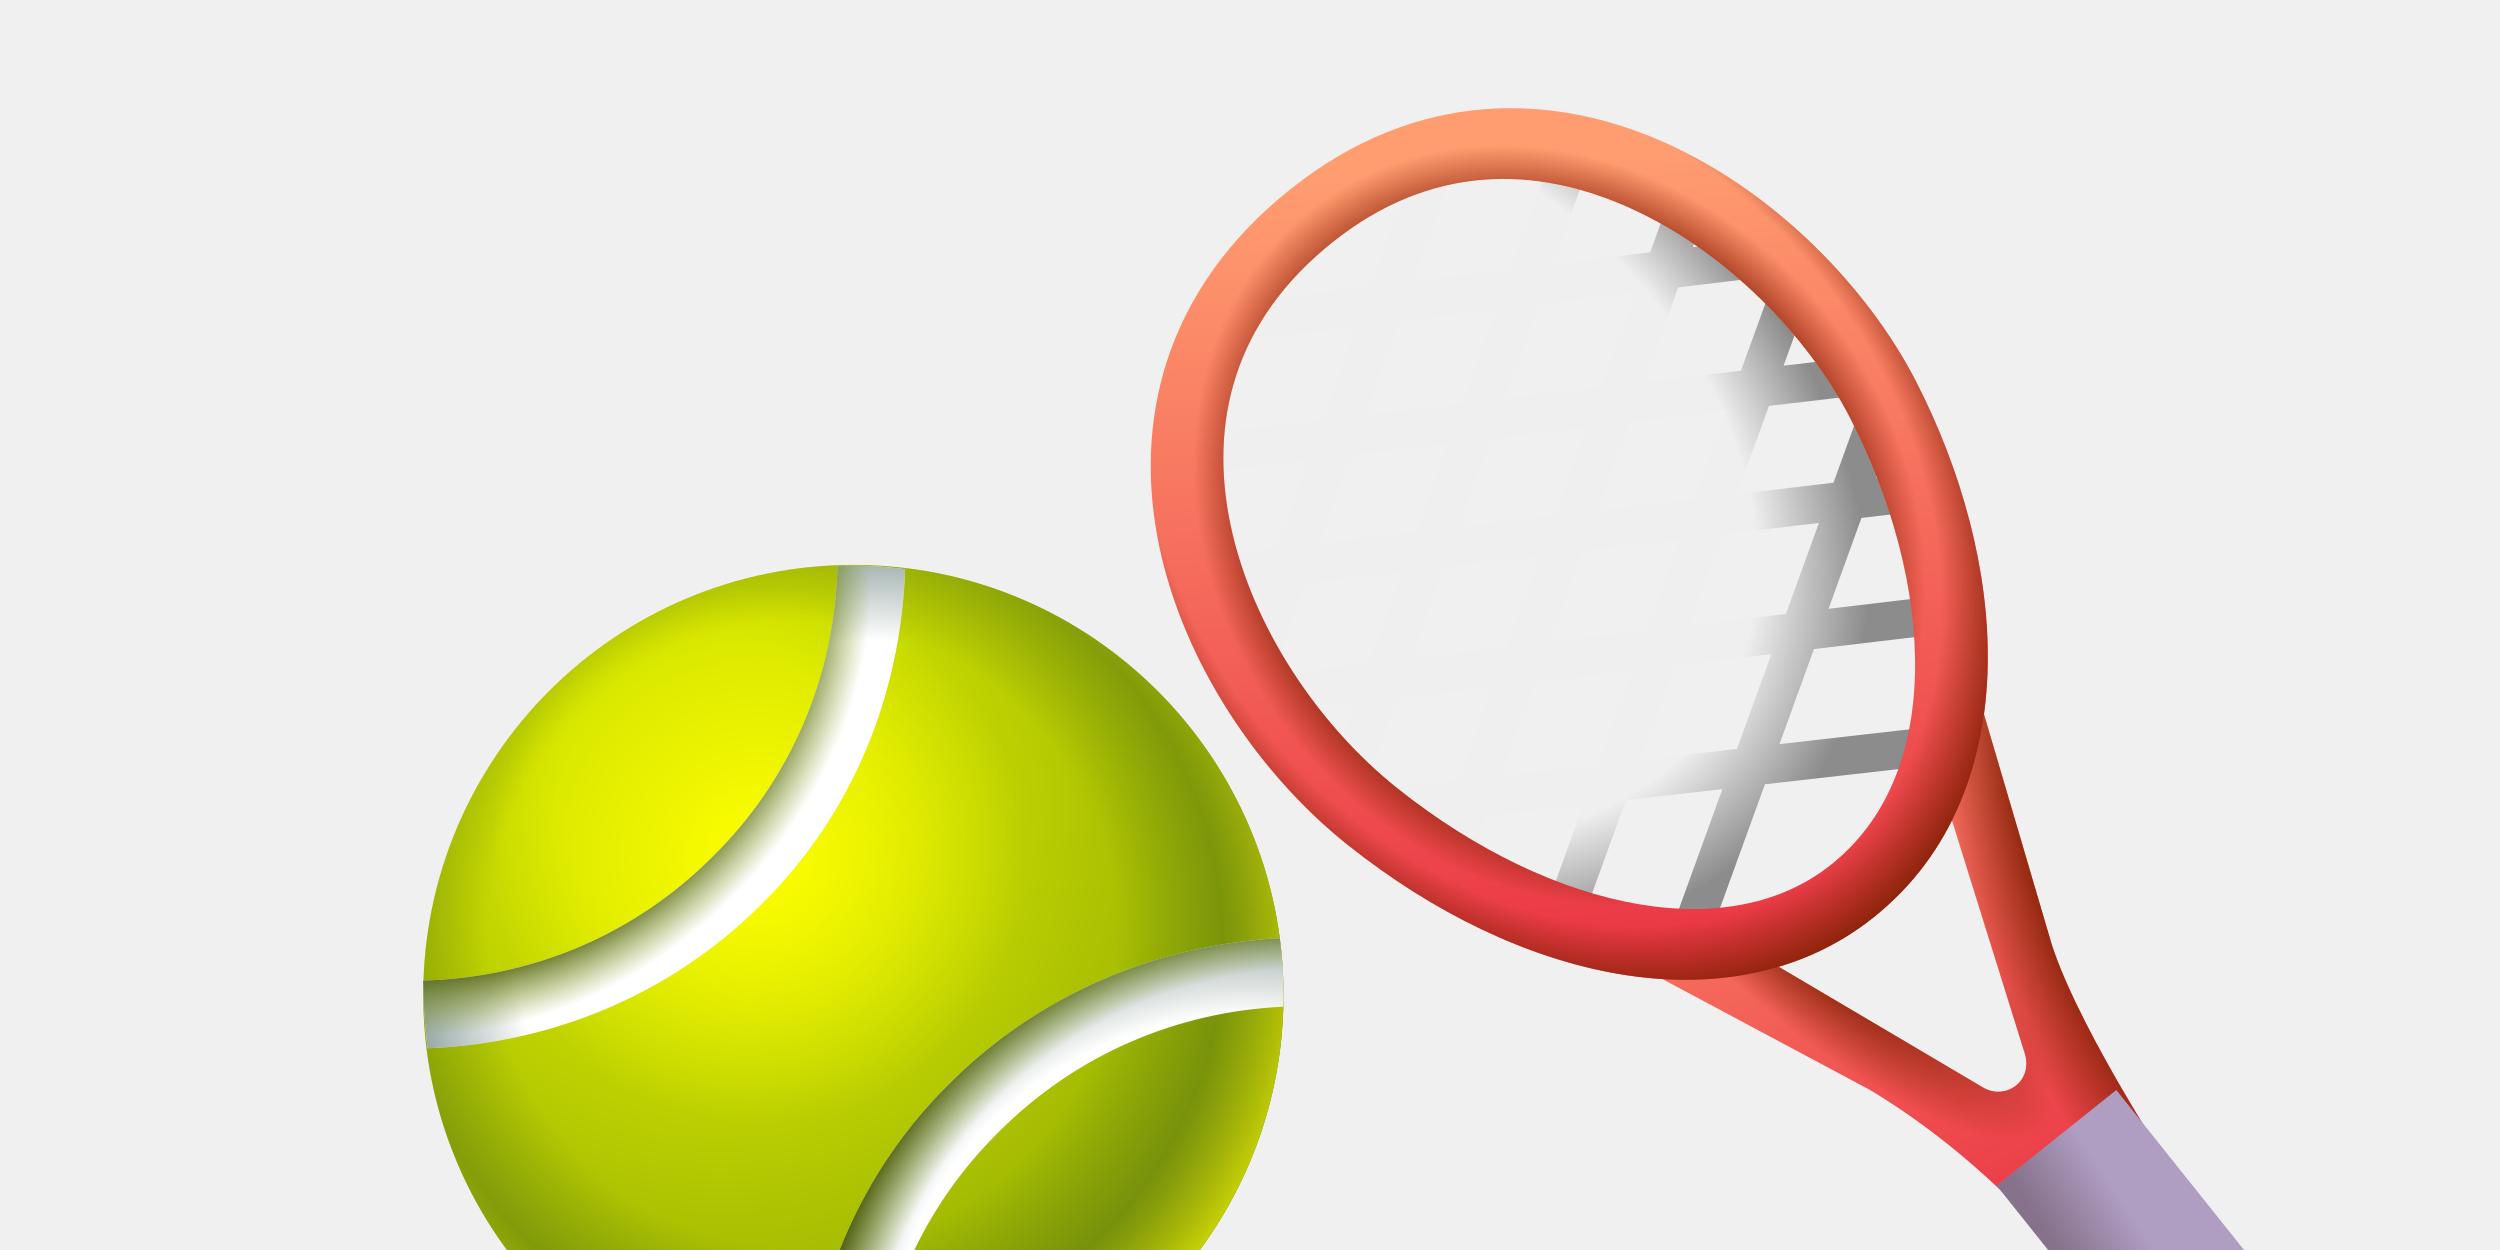
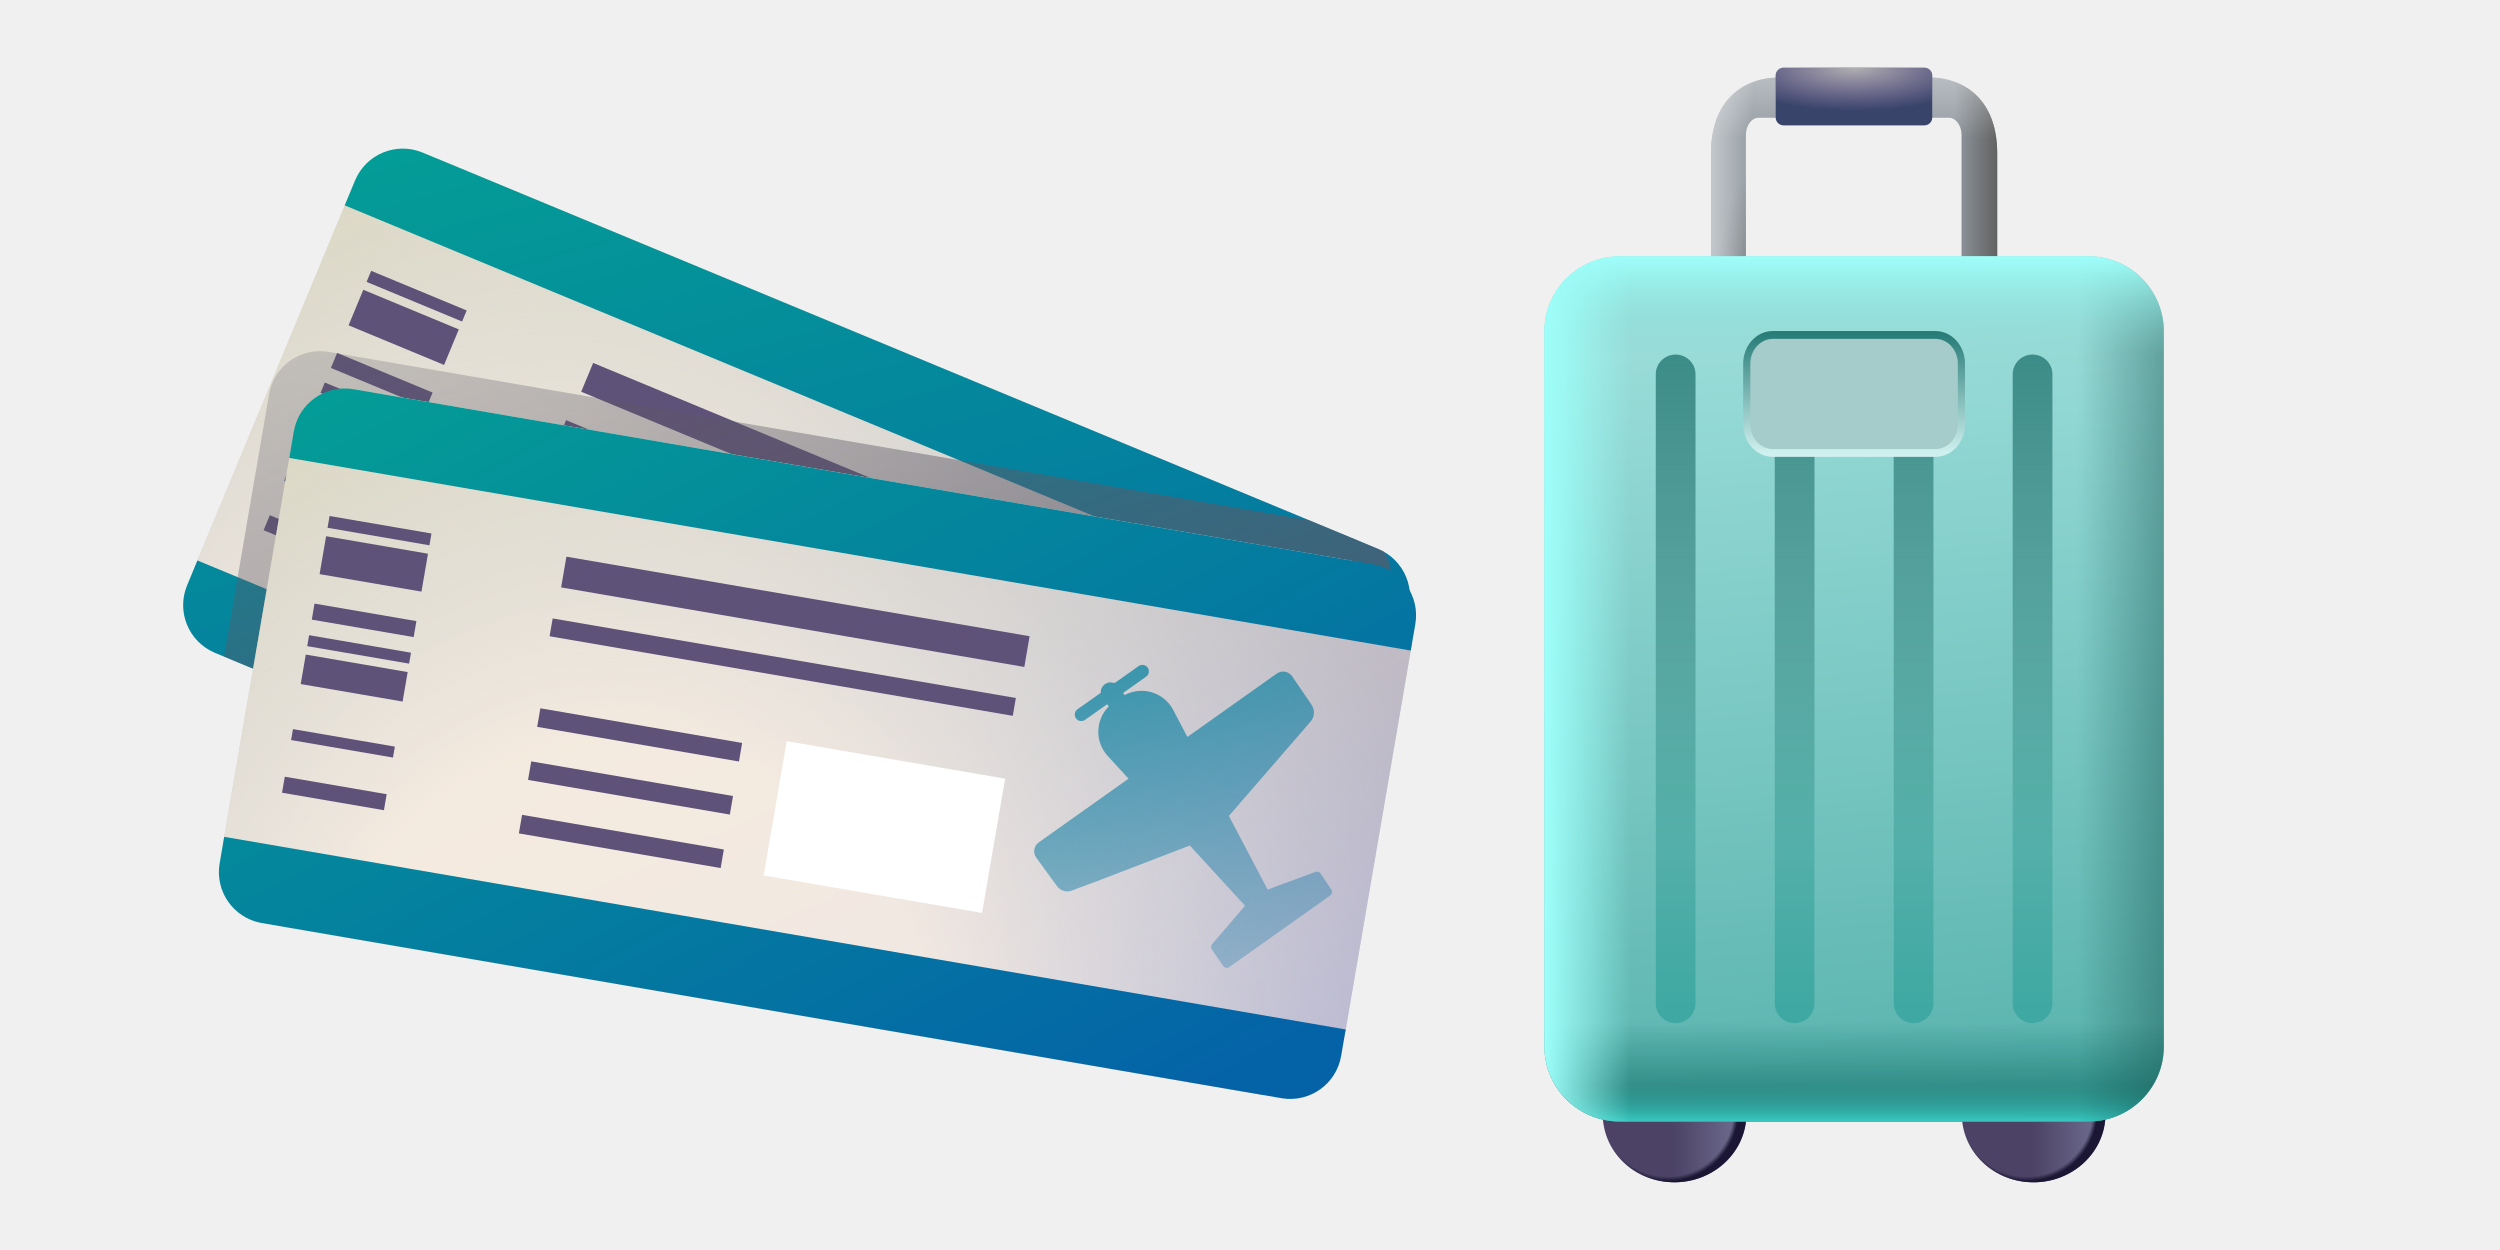
<svg xmlns="http://www.w3.org/2000/svg" viewBox="0 0 240 120" fill="none">
-   <path d="M188.72 62.65L185.264 71.965L194.382 101.154C195.181 103.846 192.49 105.676 190.334 104.375L163.424 88.484L154.363 91.201L179.513 104.633C185.06 107.968 189.914 112.009 194.382 116.547L209.57 113.969C209.57 113.969 199.828 99.455 196.982 90.722L188.72 62.65Z" fill="url(#paint0_linear_9471_31585)" />
-   <path d="M188.72 62.65L185.264 71.965L194.382 101.154C195.181 103.846 192.49 105.676 190.334 104.375L163.424 88.484L154.363 91.201L179.513 104.633C185.06 107.968 189.914 112.009 194.382 116.547L209.57 113.969C209.57 113.969 199.828 99.455 196.982 90.722L188.72 62.65Z" fill="url(#paint1_radial_9471_31585)" />
-   <path d="M188.72 62.65L185.264 71.965L194.382 101.154C195.181 103.846 192.49 105.676 190.334 104.375L163.424 88.484L154.363 91.201L179.513 104.633C185.06 107.968 189.914 112.009 194.382 116.547L209.57 113.969C209.57 113.969 199.828 99.455 196.982 90.722L188.72 62.65Z" fill="url(#paint2_radial_9471_31585)" />
-   <path fill-rule="evenodd" clip-rule="evenodd" d="M172.283 24.416L174.787 25.281L171.222 35.105L182.271 33.803L182.543 36.422L183.414 36.723L180.102 45.857L186.04 45.157L186.42 48.812L178.701 49.721L175.539 58.444L187.105 57.071L187.488 60.725L174.137 62.31L170.83 71.433L185.987 69.711L186.38 73.364L169.431 75.29L163.893 90.567L160.414 89.366L165.349 75.754L156.091 76.806L151.672 88.987L148.193 87.785L152.008 77.27L142.701 78.328L140.401 84.667L136.922 83.465L138.618 78.792L130.733 79.689L130.472 77.267L129.87 78.947L126.387 77.757L130.05 67.545L121.007 68.619L120.65 65.213L118.333 64.42L121.177 56.5L116.994 56.993L116.614 53.338L122.565 52.637L125.602 44.18L113.224 45.639L112.845 41.984L126.989 40.317L130.211 31.347L119.862 32.604L119.469 28.951L131.6 27.477L136.217 14.624L139.699 15.814L135.689 26.98L145.008 25.848L149.272 13.963L152.755 15.153L149.096 25.352L158.419 24.219L160.037 19.759L163.516 20.961L162.514 23.721L172.083 22.559L172.283 24.416ZM130.939 75.967L140.017 74.935L143.268 65.976L134.134 67.06L130.939 75.967ZM144.1 74.471L153.408 73.413L156.684 64.383L147.359 65.49L144.1 74.471ZM157.491 72.949L166.747 71.897L170.047 62.796L160.775 63.897L157.491 72.949ZM170.445 26.459L167.133 35.586L157.811 36.685L161.109 27.593L170.445 26.459ZM165.73 39.451L156.408 40.55L153.338 49.011L162.661 47.912L165.73 39.451ZM157.014 28.091L153.721 37.167L144.466 38.258L147.708 29.221L157.014 28.091ZM152.319 41.032L143.081 42.12L140.047 50.577L149.249 49.492L152.319 41.032ZM143.62 29.718L140.384 38.739L131.072 39.836L134.299 30.85L143.62 29.718ZM138.998 42.601L129.685 43.699L126.648 52.156L135.965 51.058L138.998 42.601ZM179.081 37.878L169.82 38.969L166.75 47.43L176.013 46.338L179.081 37.878ZM125.261 56.019L122.111 64.788L131.436 63.681L134.579 54.921L125.261 56.019ZM138.661 54.44L135.52 63.196L144.671 62.109L147.846 53.357L138.661 54.44ZM151.936 52.875L148.762 61.624L158.087 60.516L161.258 51.777L151.936 52.875ZM165.348 51.295L162.178 60.031L171.448 58.93L174.612 50.203L165.348 51.295Z" fill="url(#paint3_radial_9471_31585)" />
-   <path fill-rule="evenodd" clip-rule="evenodd" d="M156.492 19.976C147.353 15.851 137.301 15.771 127.928 23.249C118.359 30.883 116.094 40.652 118.125 50.371C120.189 60.253 126.695 69.74 134.125 75.661C141.71 81.706 149.851 85.532 157.288 86.798C164.726 88.064 171.105 86.737 175.781 83.009C181.074 78.79 183.682 72.332 183.842 64.53C184.002 56.721 181.669 47.999 177.589 40.081C173.608 32.357 165.757 24.156 156.492 19.976ZM159.963 13.75C170.597 18.549 179.374 27.758 183.895 36.531C188.316 45.109 191.006 54.836 190.819 63.939C190.632 73.047 187.524 81.961 179.842 88.084C172.904 93.614 164.135 94.988 155.387 93.499C146.638 92.01 137.555 87.626 129.372 81.105C121.034 74.46 113.67 63.842 111.279 52.396C108.854 40.788 111.548 28.004 123.864 18.177C136.083 8.428 149.202 8.895 159.963 13.75Z" fill="url(#paint4_linear_9471_31585)" />
-   <path fill-rule="evenodd" clip-rule="evenodd" d="M156.492 19.976C147.353 15.851 137.301 15.771 127.928 23.249C118.359 30.883 116.094 40.652 118.125 50.371C120.189 60.253 126.695 69.74 134.125 75.661C141.71 81.706 149.851 85.532 157.288 86.798C164.726 88.064 171.105 86.737 175.781 83.009C181.074 78.79 183.682 72.332 183.842 64.53C184.002 56.721 181.669 47.999 177.589 40.081C173.608 32.357 165.757 24.156 156.492 19.976ZM159.963 13.75C170.597 18.549 179.374 27.758 183.895 36.531C188.316 45.109 191.006 54.836 190.819 63.939C190.632 73.047 187.524 81.961 179.842 88.084C172.904 93.614 164.135 94.988 155.387 93.499C146.638 92.01 137.555 87.626 129.372 81.105C121.034 74.46 113.67 63.842 111.279 52.396C108.854 40.788 111.548 28.004 123.864 18.177C136.083 8.428 149.202 8.895 159.963 13.75Z" fill="url(#paint5_radial_9471_31585)" />
-   <path fill-rule="evenodd" clip-rule="evenodd" d="M156.492 19.976C147.353 15.851 137.301 15.771 127.928 23.249C118.359 30.883 116.094 40.652 118.125 50.371C120.189 60.253 126.695 69.74 134.125 75.661C141.71 81.706 149.851 85.532 157.288 86.798C164.726 88.064 171.105 86.737 175.781 83.009C181.074 78.79 183.682 72.332 183.842 64.53C184.002 56.721 181.669 47.999 177.589 40.081C173.608 32.357 165.757 24.156 156.492 19.976ZM159.963 13.75C170.597 18.549 179.374 27.758 183.895 36.531C188.316 45.109 191.006 54.836 190.819 63.939C190.632 73.047 187.524 81.961 179.842 88.084C172.904 93.614 164.135 94.988 155.387 93.499C146.638 92.01 137.555 87.626 129.372 81.105C121.034 74.46 113.67 63.842 111.279 52.396C108.854 40.788 111.548 28.004 123.864 18.177C136.083 8.428 149.202 8.895 159.963 13.75Z" fill="url(#paint6_radial_9471_31585)" />
-   <path d="M215.431 120H196.624L191.692 113.82L203.163 104.639L215.431 120Z" fill="#AF9DC2" />
-   <path d="M215.431 120H196.624L191.692 113.82L203.163 104.639L215.431 120Z" fill="url(#paint7_linear_9471_31585)" />
-   <path d="M81.925 54.231C104.73 54.231 123.216 72.716 123.216 95.521C123.216 104.686 120.227 113.15 115.175 120H48.671C43.62 113.15 40.63 104.685 40.63 95.521C40.631 72.716 59.12 54.231 81.925 54.231Z" fill="url(#paint8_radial_9471_31585)" />
-   <path d="M81.925 54.231C104.73 54.231 123.216 72.716 123.216 95.521C123.216 104.686 120.227 113.15 115.175 120H48.671C43.62 113.15 40.63 104.685 40.63 95.521C40.631 72.716 59.12 54.231 81.925 54.231Z" fill="url(#paint9_radial_9471_31585)" />
-   <path d="M81.925 54.231C104.73 54.231 123.216 72.716 123.216 95.521C123.216 104.686 120.227 113.15 115.175 120H48.671C43.62 113.15 40.63 104.685 40.63 95.521C40.631 72.716 59.12 54.231 81.925 54.231Z" fill="url(#paint10_radial_9471_31585)" />
-   <path d="M81.925 54.231C104.73 54.231 123.216 72.716 123.216 95.521C123.216 104.686 120.227 113.15 115.175 120H48.671C43.62 113.15 40.63 104.685 40.63 95.521C40.631 72.716 59.12 54.231 81.925 54.231Z" fill="url(#paint11_radial_9471_31585)" />
-   <path d="M80.404 54.366C82.613 54.228 84.823 54.366 86.894 54.642C86.48 66.796 81.785 78.258 73.084 86.821C64.245 95.659 52.645 100.217 41.044 100.631C40.768 98.421 40.63 96.212 40.63 94.14C50.711 93.864 60.655 89.997 68.388 82.263C75.984 74.806 80.127 64.862 80.404 54.366Z" fill="white" />
-   <path d="M80.404 54.366C82.613 54.228 84.823 54.366 86.894 54.642C86.48 66.796 81.785 78.258 73.084 86.821C64.245 95.659 52.645 100.217 41.044 100.631C40.768 98.421 40.63 96.212 40.63 94.14C50.711 93.864 60.655 89.997 68.388 82.263C75.984 74.806 80.127 64.862 80.404 54.366Z" fill="url(#paint12_radial_9471_31585)" />
-   <path d="M80.404 54.366C82.613 54.228 84.823 54.366 86.894 54.642C86.48 66.796 81.785 78.258 73.084 86.821C64.245 95.659 52.645 100.217 41.044 100.631C40.768 98.421 40.63 96.212 40.63 94.14C50.711 93.864 60.655 89.997 68.388 82.263C75.984 74.806 80.127 64.862 80.404 54.366Z" fill="url(#paint13_radial_9471_31585)" />
-   <path d="M122.862 90.075C123.097 91.856 123.218 93.674 123.218 95.519C123.218 95.894 123.215 96.269 123.205 96.641C113.156 97.108 103.303 101.109 95.656 108.892C92.364 112.183 89.725 115.937 87.778 119.998H80.607C82.903 114.201 86.324 108.867 90.861 104.322C99.65 95.374 111.227 90.664 122.862 90.075Z" fill="white" />
-   <path d="M122.862 90.075C123.097 91.856 123.218 93.674 123.218 95.519C123.218 95.894 123.215 96.269 123.205 96.641C113.156 97.108 103.303 101.109 95.656 108.892C92.364 112.183 89.725 115.937 87.778 119.998H80.607C82.903 114.201 86.324 108.867 90.861 104.322C99.65 95.374 111.227 90.664 122.862 90.075Z" fill="url(#paint14_radial_9471_31585)" />
-   <path d="M122.862 90.075C123.097 91.856 123.218 93.674 123.218 95.519C123.218 95.894 123.215 96.269 123.205 96.641C113.156 97.108 103.303 101.109 95.656 108.892C92.364 112.183 89.725 115.937 87.778 119.998H80.607C82.903 114.201 86.324 108.867 90.861 104.322C99.65 95.374 111.227 90.664 122.862 90.075Z" fill="url(#paint15_radial_9471_31585)" />
+   <path fill-rule="evenodd" clip-rule="evenodd" d="M187.085 11.3C187.762 11.3 188.311 12.043 188.311 12.959V35.942H191.731V14.699C191.731 9.75 188.765 7.433 185.107 7.433L170.879 7.433C167.221 7.433 164.255 9.75 164.255 14.699V35.942H167.605V12.959C167.605 12.043 168.154 11.3 168.831 11.3H187.085Z" fill="#929AA1" />
+   <path fill-rule="evenodd" clip-rule="evenodd" d="M187.085 11.3C187.762 11.3 188.311 12.043 188.311 12.959V35.942H191.731V14.699C191.731 9.75 188.765 7.433 185.107 7.433L170.879 7.433C167.221 7.433 164.255 9.75 164.255 14.699V35.942H167.605V12.959C167.605 12.043 168.154 11.3 168.831 11.3H187.085Z" fill="url(#paint0_linear_7996_2217)" />
+   <path fill-rule="evenodd" clip-rule="evenodd" d="M187.085 11.3C187.762 11.3 188.311 12.043 188.311 12.959V35.942H191.731V14.699C191.731 9.75 188.765 7.433 185.107 7.433L170.879 7.433C167.221 7.433 164.255 9.75 164.255 14.699V35.942H167.605V12.959C167.605 12.043 168.154 11.3 168.831 11.3H187.085Z" fill="url(#paint1_radial_7996_2217)" />
+   <path fill-rule="evenodd" clip-rule="evenodd" d="M187.085 11.3C187.762 11.3 188.311 12.043 188.311 12.959V35.942H191.731V14.699C191.731 9.75 188.765 7.433 185.107 7.433L170.879 7.433C167.221 7.433 164.255 9.75 164.255 14.699V35.942H167.605V12.959C167.605 12.043 168.154 11.3 168.831 11.3H187.085Z" fill="url(#paint2_linear_7996_2217)" />
+   <path fill-rule="evenodd" clip-rule="evenodd" d="M187.085 11.3C187.762 11.3 188.311 12.043 188.311 12.959V35.942H191.731V14.699C191.731 9.75 188.765 7.433 185.107 7.433L170.879 7.433C167.221 7.433 164.255 9.75 164.255 14.699V35.942H167.605V12.959C167.605 12.043 168.154 11.3 168.831 11.3H187.085Z" fill="url(#paint3_linear_7996_2217)" />
+   <path d="M195.23 113.501C199.022 113.501 202.125 110.559 202.125 106.963V99.772H188.335V106.963C188.335 110.559 191.369 113.501 195.23 113.501Z" fill="url(#paint4_linear_7996_2217)" />
+   <path d="M195.23 113.501C199.022 113.501 202.125 110.559 202.125 106.963V99.772H188.335V106.963C188.335 110.559 191.369 113.501 195.23 113.501Z" fill="url(#paint5_radial_7996_2217)" />
+   <path d="M160.757 113.499C164.549 113.499 167.652 110.557 167.652 106.961V99.769H153.862V106.961C153.862 110.557 156.895 113.499 160.757 113.499Z" fill="url(#paint6_linear_7996_2217)" />
+   <path d="M160.757 113.499C164.549 113.499 167.652 110.557 167.652 106.961V99.769H153.862V106.961C153.862 110.557 156.895 113.499 160.757 113.499Z" fill="url(#paint7_radial_7996_2217)" />
+   <path d="M207.73 31.823C207.73 27.822 204.486 24.602 200.485 24.602H155.503C151.501 24.602 148.257 27.822 148.257 31.823C148.257 49.537 148.257 85.178 148.257 100.45C148.257 104.452 151.501 107.664 155.503 107.664H200.485C204.487 107.664 207.73 104.452 207.73 100.45C207.73 85.178 207.73 49.537 207.73 31.823Z" fill="url(#paint8_linear_7996_2217)" />
+   <path d="M207.73 31.823C207.73 27.822 204.486 24.602 200.485 24.602H155.503C151.501 24.602 148.257 27.822 148.257 31.823C148.257 49.537 148.257 85.178 148.257 100.45C148.257 104.452 151.501 107.664 155.503 107.664H200.485C204.487 107.664 207.73 104.452 207.73 100.45C207.73 85.178 207.73 49.537 207.73 31.823Z" fill="url(#paint9_linear_7996_2217)" />
+   <path d="M207.73 31.823C207.73 27.822 204.486 24.602 200.485 24.602H155.503C151.501 24.602 148.257 27.822 148.257 31.823C148.257 49.537 148.257 85.178 148.257 100.45C148.257 104.452 151.501 107.664 155.503 107.664H200.485C204.487 107.664 207.73 104.452 207.73 100.45C207.73 85.178 207.73 49.537 207.73 31.823Z" fill="url(#paint10_linear_7996_2217)" />
+   <path d="M207.73 31.823C207.73 27.822 204.486 24.602 200.485 24.602H155.503C151.501 24.602 148.257 27.822 148.257 31.823C148.257 49.537 148.257 85.178 148.257 100.45C148.257 104.452 151.501 107.664 155.503 107.664H200.485C204.487 107.664 207.73 104.452 207.73 100.45C207.73 85.178 207.73 49.537 207.73 31.823Z" fill="url(#paint11_linear_7996_2217)" />
+   <path d="M207.73 31.823C207.73 27.822 204.486 24.602 200.485 24.602H155.503C151.501 24.602 148.257 27.822 148.257 31.823C148.257 49.537 148.257 85.178 148.257 100.45C148.257 104.452 151.501 107.664 155.503 107.664H200.485C204.487 107.664 207.73 104.452 207.73 100.45C207.73 85.178 207.73 49.537 207.73 31.823Z" fill="url(#paint12_linear_7996_2217)" />
+   <path d="M207.73 31.823C207.73 27.822 204.486 24.602 200.485 24.602H155.503C151.501 24.602 148.257 27.822 148.257 31.823C148.257 49.537 148.257 85.178 148.257 100.45C148.257 104.452 151.501 107.664 155.503 107.664H200.485C204.487 107.664 207.73 104.452 207.73 100.45C207.73 85.178 207.73 49.537 207.73 31.823Z" fill="url(#paint13_linear_7996_2217)" />
+   <path fill-rule="evenodd" clip-rule="evenodd" d="M195.125 34.041C194.073 34.041 193.221 34.886 193.221 35.928L193.221 96.337C193.221 97.379 194.073 98.225 195.125 98.225C196.176 98.225 197.028 97.379 197.028 96.337L197.028 35.928C197.028 34.886 196.176 34.041 195.125 34.041Z" fill="url(#paint14_linear_7996_2217)" />
+   <path fill-rule="evenodd" clip-rule="evenodd" d="M195.125 34.041C194.073 34.041 193.221 34.886 193.221 35.928L193.221 96.337C193.221 97.379 194.073 98.225 195.125 98.225C196.176 98.225 197.028 97.379 197.028 96.337L197.028 35.928C197.028 34.886 196.176 34.041 195.125 34.041Z" fill="url(#paint15_linear_7996_2217)" />
+   <path fill-rule="evenodd" clip-rule="evenodd" d="M183.702 34.041C182.651 34.041 181.799 34.886 181.799 35.928L181.799 96.337C181.799 97.379 182.651 98.225 183.702 98.225C184.754 98.225 185.606 97.379 185.606 96.337L185.606 35.928C185.606 34.886 184.754 34.041 183.702 34.041Z" fill="url(#paint16_linear_7996_2217)" />
+   <path fill-rule="evenodd" clip-rule="evenodd" d="M183.702 34.041C182.651 34.041 181.799 34.886 181.799 35.928L181.799 96.337C181.799 97.379 182.651 98.225 183.702 98.225C184.754 98.225 185.606 97.379 185.606 96.337L185.606 35.928C185.606 34.886 184.754 34.041 183.702 34.041Z" fill="url(#paint17_linear_7996_2217)" />
+   <path fill-rule="evenodd" clip-rule="evenodd" d="M172.282 34.041C171.231 34.041 170.379 34.886 170.379 35.928L170.379 96.337C170.379 97.379 171.231 98.225 172.282 98.225C173.333 98.225 174.186 97.379 174.186 96.337L174.186 35.928C174.186 34.886 173.333 34.041 172.282 34.041Z" fill="url(#paint18_linear_7996_2217)" />
+   <path fill-rule="evenodd" clip-rule="evenodd" d="M172.282 34.041C171.231 34.041 170.379 34.886 170.379 35.928L170.379 96.337C170.379 97.379 171.231 98.225 172.282 98.225C173.333 98.225 174.186 97.379 174.186 96.337L174.186 35.928C174.186 34.886 173.333 34.041 172.282 34.041Z" fill="url(#paint19_linear_7996_2217)" />
+   <path fill-rule="evenodd" clip-rule="evenodd" d="M160.861 34.041C159.81 34.041 158.957 34.886 158.957 35.928L158.957 96.337C158.957 97.379 159.81 98.225 160.861 98.225C161.912 98.225 162.764 97.379 162.764 96.337L162.764 35.928C162.764 34.886 161.912 34.041 160.861 34.041Z" fill="url(#paint20_linear_7996_2217)" />
+   <path fill-rule="evenodd" clip-rule="evenodd" d="M160.861 34.041C159.81 34.041 158.957 34.886 158.957 35.928L158.957 96.337C158.957 97.379 159.81 98.225 160.861 98.225C161.912 98.225 162.764 97.379 162.764 96.337L162.764 35.928C162.764 34.886 161.912 34.041 160.861 34.041Z" fill="url(#paint21_linear_7996_2217)" />
+   <path d="M188.298 34.901C188.298 33.384 187.179 32.155 185.8 32.155H170.189C168.81 32.155 167.691 33.384 167.691 34.901V40.736C167.691 42.252 168.81 43.481 170.189 43.481H185.8C187.179 43.481 188.298 42.252 188.298 40.736V34.901Z" fill="#A5CCCA" />
+   <path fill-rule="evenodd" clip-rule="evenodd" d="M188.639 34.902C188.639 33.177 187.367 31.778 185.798 31.778H170.187C168.618 31.778 167.346 33.177 167.346 34.902V40.737C167.346 42.462 168.618 43.86 170.187 43.86H185.798C187.367 43.86 188.639 42.462 188.639 40.737V34.902ZM185.798 32.533C186.988 32.533 187.952 33.594 187.952 34.902V40.737C187.952 42.045 186.988 43.105 185.798 43.105H170.187C168.998 43.105 168.033 42.045 168.033 40.737V34.902C168.033 33.594 168.998 32.533 170.187 32.533H185.798Z" fill="url(#paint22_linear_7996_2217)" />
+   <path fill-rule="evenodd" clip-rule="evenodd" d="M170.467 11.293C170.467 11.703 170.807 12.036 171.226 12.036H184.736C185.155 12.036 185.494 11.703 185.494 11.293V7.243C185.494 6.833 185.155 6.5 184.736 6.5H171.226C170.807 6.5 170.467 6.833 170.467 7.243V11.293Z" fill="#39446B" />
+   <path fill-rule="evenodd" clip-rule="evenodd" d="M170.467 11.293C170.467 11.703 170.807 12.036 171.226 12.036H184.736C185.155 12.036 185.494 11.703 185.494 11.293V7.243C185.494 6.833 185.155 6.5 184.736 6.5H171.226C170.807 6.5 170.467 6.833 170.467 7.243V11.293Z" fill="url(#paint23_radial_7996_2217)" />
+   <path d="M33.134 19.618C34.709 15.821 39.064 14.02 42.861 15.595L130.013 51.748C133.81 53.323 135.612 57.678 134.036 61.475L119.816 95.756C118.241 99.553 113.886 101.354 110.089 99.779L22.936 63.626C19.139 62.051 17.338 57.696 18.913 53.899L33.134 19.618Z" fill="url(#paint24_linear_7996_2217)" />
+   <path d="M33.134 19.618C34.709 15.821 39.064 14.02 42.861 15.595L130.013 51.748C133.81 53.323 135.612 57.678 134.036 61.475L119.816 95.756C118.241 99.553 113.886 101.354 110.089 99.779L22.936 63.626C19.139 62.051 17.338 57.696 18.913 53.899L33.134 19.618Z" fill="url(#paint25_radial_7996_2217)" />
+   <path d="M133.996 61.572L134.986 59.185C136.036 56.653 134.835 53.75 132.304 52.7L40.568 14.646C38.037 13.596 35.133 14.796 34.083 17.328L33.093 19.715L133.996 61.572Z" fill="url(#paint26_linear_7996_2217)" />
+   <path d="M20.631 62.672C18.108 61.617 16.913 58.719 17.962 56.192L18.952 53.805L119.854 95.662L118.864 98.049C117.816 100.576 114.92 101.777 112.392 100.736L20.631 62.672Z" fill="url(#paint27_linear_7996_2217)" />
+   <path d="M35.633 26.002L44.8 29.804L44.36 30.865L35.193 27.062L35.633 26.002Z" fill="#5E5278" />
+   <path d="M34.878 27.82L44.045 31.623L42.63 35.033L33.463 31.231L34.878 27.82Z" fill="#5E5278" />
+   <path d="M25.306 50.898L34.473 54.7L35.07 53.26L25.903 49.458L25.306 50.898Z" fill="#5E5278" />
+   <path d="M32.364 33.883L41.531 37.686L40.934 39.126L31.767 35.323L32.364 33.883Z" fill="#5E5278" />
+   <path d="M40.351 40.528L31.184 36.725L30.775 37.711L39.942 41.513L40.351 40.528Z" fill="#5E5278" />
+   <path d="M36.438 49.963L27.271 46.161L27.679 45.175L36.846 48.978L36.438 49.963Z" fill="#5E5278" />
+   <path d="M39.629 42.271L30.462 38.468L29.361 41.121L38.528 44.923L39.629 42.271Z" fill="#5E5278" />
+   <rect x="56.942" y="34.843" width="45.117" height="2.993" transform="rotate(22.5299 56.9419 34.8433)" fill="#5E5278" />
+   <rect x="54.343" y="40.335" width="45.117" height="1.736" transform="rotate(22.5299 54.3435 40.3354)" fill="#5E5278" />
+   <rect x="51.284" y="48.484" width="19.654" height="1.808" transform="rotate(22.5299 51.2839 48.4844)" fill="#5E5278" />
+   <rect x="49.303" y="53.257" width="19.654" height="1.808" transform="rotate(22.5299 49.3032 53.2573)" fill="#5E5278" />
+   <rect x="47.306" y="58.071" width="19.654" height="1.808" transform="rotate(22.5299 47.3064 58.0708)" fill="#5E5278" />
+   <path d="M105.934 68.405L98.11 71.655C97.678 71.835 97.473 72.33 97.656 72.761C98.011 73.6 98.439 74.586 98.729 75.254C98.904 75.657 99.307 75.9 99.744 75.843C102.967 75.427 106.178 74.919 109.397 74.469L112.518 79.935L109.394 82.251C109.27 82.343 109.223 82.506 109.28 82.649L109.85 84.08C109.921 84.256 110.121 84.341 110.296 84.268L119.085 80.614C119.255 80.543 119.337 80.35 119.271 80.178L118.739 78.804C118.682 78.658 118.533 78.57 118.378 78.59L114.487 79.105L112.835 72.911L120.579 67.219C120.966 66.934 121.113 66.424 120.937 65.976L119.967 63.511C119.794 63.069 119.291 62.856 118.853 63.038L111.064 66.274L110.46 64.006C110.06 62.509 108.519 61.655 107.064 62.059L106.987 61.874L108.993 61.045C109.248 60.939 109.37 60.647 109.264 60.391C109.158 60.136 108.866 60.015 108.611 60.12L106.503 60.992C106.298 60.843 106.022 60.8 105.77 60.904C105.519 61.008 105.353 61.233 105.314 61.484L103.284 62.323C103.029 62.429 102.908 62.721 103.013 62.977C103.119 63.232 103.411 63.353 103.666 63.248L105.594 62.45L105.675 62.647C104.455 63.416 104.012 65.039 104.756 66.342L105.934 68.405Z" fill="url(#paint28_linear_7996_2217)" />
+   <rect x="73.648" y="56.795" width="21.275" height="13.079" transform="rotate(22.5299 73.6479 56.7954)" fill="white" />
+   <path d="M111.122 100.208L21.505 63.033L25.833 37.833C26.297 35.132 28.863 33.319 31.564 33.782L125.666 49.945L132.305 52.699C132.511 52.785 132.708 52.882 132.896 52.991C133.462 53.963 133.702 55.13 133.497 56.325L131.605 67.336L118.865 98.048C118.241 99.553 116.961 100.588 115.494 100.959L111.122 100.208Z" fill="url(#paint29_linear_7996_2217)" />
+   <rect x="29.048" y="36.526" width="109.24" height="52" rx="7.443" transform="rotate(9.74572 29.0481 36.5264)" fill="url(#paint30_linear_7996_2217)" />
+   <rect x="29.048" y="36.526" width="109.24" height="52" rx="7.443" transform="rotate(9.74572 29.0481 36.5264)" fill="url(#paint31_radial_7996_2217)" />
+   <path d="M135.434 62.454L135.871 59.907C136.335 57.206 134.522 54.641 131.821 54.177L33.938 37.365C31.237 36.901 28.672 38.715 28.208 41.416L27.77 43.962L135.434 62.454Z" fill="url(#paint32_linear_7996_2217)" />
+   <path d="M25.053 88.599C22.398 88.098 20.626 85.557 21.085 82.884L21.523 80.336L129.186 98.828L128.749 101.375C128.29 104.049 125.772 105.853 123.102 105.44L25.053 88.599Z" fill="url(#paint33_linear_7996_2217)" />
+   <path d="M31.639 49.536L41.42 51.216L41.225 52.348L31.444 50.668L31.639 49.536Z" fill="#5E5278" />
+   <path d="M31.306 51.477L41.087 53.157L40.462 56.796L30.681 55.116L31.306 51.477Z" fill="#5E5278" />
+   <path d="M27.076 76.101L36.857 77.781L37.121 76.244L27.34 74.564L27.076 76.101Z" fill="#5E5278" />
+   <path d="M30.194 57.946L39.975 59.626L39.711 61.163L29.93 59.483L30.194 57.946Z" fill="#5E5278" />
+   <path d="M39.454 62.659L29.673 60.979L29.492 62.03L39.274 63.71L39.454 62.659Z" fill="#5E5278" />
+   <path d="M37.726 72.726L27.945 71.046L28.126 69.995L37.907 71.675L37.726 72.726Z" fill="#5E5278" />
+   <path d="M39.136 64.519L29.355 62.839L28.868 65.669L38.65 67.349L39.136 64.519Z" fill="#5E5278" />
+   <rect x="54.375" y="53.441" width="45.117" height="2.993" transform="rotate(9.74572 54.3752 53.4414)" fill="#5E5278" />
+   <rect x="53.055" y="59.371" width="45.117" height="1.736" transform="rotate(9.74572 53.0554 59.3706)" fill="#5E5278" />
+   <rect x="51.875" y="67.996" width="19.654" height="1.808" transform="rotate(9.74572 51.8748 67.9956)" fill="#5E5278" />
+   <rect x="50.999" y="73.091" width="19.654" height="1.808" transform="rotate(9.74572 50.9995 73.0908)" fill="#5E5278" />
+   <rect x="50.118" y="78.225" width="19.654" height="1.808" transform="rotate(9.74572 50.1179 78.2251)" fill="#5E5278" />
+   <path d="M108.341 74.753L99.725 80.863C99.25 81.2 99.137 81.859 99.478 82.332C100.142 83.254 100.933 84.335 101.47 85.067C101.795 85.509 102.352 85.692 102.867 85.504C106.67 84.108 110.434 82.605 114.223 81.169L119.525 86.954L116.366 90.632C116.241 90.777 116.23 90.989 116.338 91.147L117.426 92.729C117.56 92.924 117.827 92.971 118.019 92.835L127.696 85.968C127.883 85.835 127.93 85.577 127.802 85.387L126.776 83.863C126.667 83.701 126.462 83.635 126.279 83.703L121.691 85.402L117.973 78.328L125.817 69.271C126.21 68.818 126.248 68.157 125.911 67.662L124.051 64.932C123.718 64.443 123.049 64.323 122.566 64.665L113.99 70.747L112.629 68.156C111.731 66.447 109.621 65.834 107.964 66.726L107.82 66.522L110.029 64.961C110.31 64.762 110.377 64.373 110.178 64.092C109.98 63.811 109.591 63.744 109.309 63.943L106.987 65.584C106.697 65.459 106.35 65.483 106.073 65.679C105.795 65.875 105.656 66.194 105.677 66.51L103.441 68.09C103.16 68.289 103.093 68.678 103.292 68.959C103.491 69.24 103.88 69.307 104.161 69.109L106.284 67.608L106.437 67.824C105.166 69.096 105.076 71.191 106.34 72.57L108.341 74.753Z" fill="url(#paint34_linear_7996_2217)" />
+   <rect x="75.523" y="71.153" width="21.275" height="13.079" transform="rotate(9.74572 75.5229 71.1528)" fill="white" />
  <defs>
-     <linearGradient id="paint0_linear_9471_31585" x1="155.241" y1="55.102" x2="193.234" y2="129.426" gradientUnits="userSpaceOnUse">
-       <stop stop-color="#FF9C70" />
-       <stop offset="1" stop-color="#E82C41" />
-     </linearGradient>
-     <radialGradient id="paint1_radial_9471_31585" cx="0" cy="0" r="1" gradientUnits="userSpaceOnUse" gradientTransform="translate(225.176 68.4546) rotate(84.4629) scale(58.4924 39.0652)">
-       <stop offset="0.825" stop-color="#8E250B" />
-       <stop offset="1" stop-color="#8E250B" stop-opacity="0" />
-     </radialGradient>
-     <radialGradient id="paint2_radial_9471_31585" cx="0" cy="0" r="1" gradientUnits="userSpaceOnUse" gradientTransform="translate(172.6 86.6148) rotate(42.3057) scale(32.1386 9.77112)">
-       <stop offset="0.433" stop-color="#8E250B" />
-       <stop offset="1" stop-color="#8E250B" stop-opacity="0" />
-     </radialGradient>
-     <radialGradient id="paint3_radial_9471_31585" cx="0" cy="0" r="1" gradientUnits="userSpaceOnUse" gradientTransform="translate(129.603 44.4231) rotate(36.3738) scale(61.6936 46.0216)">
-       <stop offset="0.688" stop-color="#EFEFEF" />
-       <stop offset="0.875" stop-color="#8C8C8C" />
-     </radialGradient>
-     <linearGradient id="paint4_linear_9471_31585" x1="162.808" y1="14.541" x2="169.495" y2="98.245" gradientUnits="userSpaceOnUse">
-       <stop stop-color="#FF9C70" />
-       <stop offset="1" stop-color="#E82C41" />
-     </linearGradient>
-     <radialGradient id="paint5_radial_9471_31585" cx="0" cy="0" r="1" gradientUnits="userSpaceOnUse" gradientTransform="translate(147.856 48.1141) rotate(51.3347) scale(51.0551 39.6636)">
-       <stop offset="0.868" stop-color="#8E250B" stop-opacity="0" />
-       <stop offset="1" stop-color="#8E250B" />
-     </radialGradient>
-     <radialGradient id="paint6_radial_9471_31585" cx="0" cy="0" r="1" gradientUnits="userSpaceOnUse" gradientTransform="translate(149.723 50.4476) rotate(51.3347) scale(38.6026 32.6502)">
-       <stop offset="0.825" stop-color="#8E250B" />
-       <stop offset="1" stop-color="#8E250B" stop-opacity="0" />
-     </radialGradient>
-     <linearGradient id="paint7_linear_9471_31585" x1="210.815" y1="139.737" x2="217.176" y2="135.513" gradientUnits="userSpaceOnUse">
-       <stop stop-color="#5E4754" stop-opacity="0.5" />
-       <stop offset="1" stop-color="#5E4754" stop-opacity="0" />
-     </linearGradient>
-     <radialGradient id="paint8_radial_9471_31585" cx="0" cy="0" r="1" gradientUnits="userSpaceOnUse" gradientTransform="translate(68.2348 76.2782) rotate(77.2592) scale(62.0678 58.4609)">
-       <stop offset="0.25" stop-color="#D2E300" />
-       <stop offset="0.961" stop-color="#91AB04" />
-     </radialGradient>
-     <radialGradient id="paint9_radial_9471_31585" cx="0" cy="0" r="1" gradientUnits="userSpaceOnUse" gradientTransform="translate(77.0531 89.7736) rotate(79.6063) scale(57.7606 57.7574)">
-       <stop offset="0.522" stop-color="#66810F" stop-opacity="0" />
-       <stop offset="0.811" stop-color="#66810F" />
-     </radialGradient>
-     <radialGradient id="paint10_radial_9471_31585" cx="0" cy="0" r="1" gradientUnits="userSpaceOnUse" gradientTransform="translate(72.774 82.2511) rotate(15.0693) scale(25.7307 25.732)">
-       <stop stop-color="#FFFF00" />
-       <stop offset="1" stop-color="#FFFF00" stop-opacity="0" />
-     </radialGradient>
-     <radialGradient id="paint11_radial_9471_31585" cx="0" cy="0" r="1" gradientUnits="userSpaceOnUse" gradientTransform="translate(78.0298 90.6132) rotate(29.0379) scale(51.6828 51.6844)">
-       <stop offset="0.76" stop-color="#FFFF00" stop-opacity="0" />
-       <stop offset="1" stop-color="#FFFF00" />
-     </radialGradient>
-     <radialGradient id="paint12_radial_9471_31585" cx="0" cy="0" r="1" gradientUnits="userSpaceOnUse" gradientTransform="translate(77.7263 87.081) rotate(58.5432) scale(33.4964 41.4993)">
-       <stop offset="0.712" stop-color="#849894" stop-opacity="0" />
-       <stop offset="1" stop-color="#849894" />
-     </radialGradient>
-     <radialGradient id="paint13_radial_9471_31585" cx="0" cy="0" r="1" gradientUnits="userSpaceOnUse" gradientTransform="translate(47.9272 63.8534) rotate(45.2546) scale(38.0105 47.0621)">
-       <stop offset="0.679" stop-color="#4E5C0E" />
-       <stop offset="0.833" stop-color="#7F990B" stop-opacity="0" />
-     </radialGradient>
-     <radialGradient id="paint14_radial_9471_31585" cx="0" cy="0" r="1" gradientUnits="userSpaceOnUse" gradientTransform="translate(114.096 123.141) rotate(58.9039) scale(33.6711 41.4439)">
-       <stop offset="0.712" stop-color="#849894" stop-opacity="0" />
-       <stop offset="1" stop-color="#849894" />
-     </radialGradient>
-     <radialGradient id="paint15_radial_9471_31585" cx="0" cy="0" r="1" gradientUnits="userSpaceOnUse" gradientTransform="translate(127.006 136.814) rotate(-138.581) scale(50.3367 49.5694)">
-       <stop offset="0.878" stop-color="#7F990B" stop-opacity="0" />
-       <stop offset="0.986" stop-color="#4E5C0E" />
-     </radialGradient>
+     <linearGradient id="paint0_linear_7996_2217" x1="191.731" y1="32.166" x2="187.61" y2="32.166" gradientUnits="userSpaceOnUse">
+       <stop stop-color="#626262" />
+       <stop offset="1" stop-color="#626262" stop-opacity="0" />
+     </linearGradient>
+     <radialGradient id="paint1_radial_7996_2217" cx="0" cy="0" r="1" gradientUnits="userSpaceOnUse" gradientTransform="translate(169.75 32.1664) rotate(-90) scale(16.9899 5.49515)">
+       <stop stop-color="#626262" />
+       <stop offset="1" stop-color="#626262" stop-opacity="0" />
+     </radialGradient>
+     <linearGradient id="paint2_linear_7996_2217" x1="164.255" y1="32.166" x2="168.377" y2="32.166" gradientUnits="userSpaceOnUse">
+       <stop stop-color="white" stop-opacity="0.45" />
+       <stop offset="1" stop-color="white" stop-opacity="0" />
+     </linearGradient>
+     <linearGradient id="paint3_linear_7996_2217" x1="168.377" y1="5.738" x2="168.377" y2="13.289" gradientUnits="userSpaceOnUse">
+       <stop stop-color="white" stop-opacity="0.45" />
+       <stop offset="1" stop-color="white" stop-opacity="0" />
+     </linearGradient>
+     <linearGradient id="paint4_linear_7996_2217" x1="194.994" y1="104.165" x2="210.831" y2="104.165" gradientUnits="userSpaceOnUse">
+       <stop stop-color="#4B4265" />
+       <stop offset="0.544" stop-color="#797A9C" />
+       <stop offset="1" stop-color="#4B4265" />
+     </linearGradient>
+     <radialGradient id="paint5_radial_7996_2217" cx="0" cy="0" r="1" gradientUnits="userSpaceOnUse" gradientTransform="translate(194.547 106.637) rotate(84.7868) scale(7.51353 7.54618)">
+       <stop offset="0.839" stop-color="#1A1633" stop-opacity="0" />
+       <stop offset="0.901" stop-color="#1A1633" />
+     </radialGradient>
+     <linearGradient id="paint6_linear_7996_2217" x1="160.521" y1="104.163" x2="176.358" y2="104.163" gradientUnits="userSpaceOnUse">
+       <stop stop-color="#4B4265" />
+       <stop offset="0.544" stop-color="#797A9C" />
+       <stop offset="1" stop-color="#4B4265" />
+     </linearGradient>
+     <radialGradient id="paint7_radial_7996_2217" cx="0" cy="0" r="1" gradientUnits="userSpaceOnUse" gradientTransform="translate(160.074 106.634) rotate(84.7868) scale(7.51353 7.54618)">
+       <stop offset="0.839" stop-color="#1A1633" stop-opacity="0" />
+       <stop offset="0.901" stop-color="#1A1633" />
+     </radialGradient>
+     <linearGradient id="paint8_linear_7996_2217" x1="180.696" y1="31.524" x2="188.853" y2="110.28" gradientUnits="userSpaceOnUse">
+       <stop stop-color="#99DCD8" />
+       <stop offset="1" stop-color="#55B0AB" />
+     </linearGradient>
+     <linearGradient id="paint9_linear_7996_2217" x1="180.696" y1="98.108" x2="180.696" y2="107.664" gradientUnits="userSpaceOnUse">
+       <stop stop-color="#1B7973" stop-opacity="0" />
+       <stop offset="1" stop-color="#1B7973" />
+     </linearGradient>
+     <linearGradient id="paint10_linear_7996_2217" x1="180.696" y1="103.769" x2="180.696" y2="108.976" gradientUnits="userSpaceOnUse">
+       <stop stop-color="#349690" stop-opacity="0" />
+       <stop offset="1" stop-color="#43FFF3" />
+     </linearGradient>
+     <linearGradient id="paint11_linear_7996_2217" x1="199.469" y1="94.45" x2="207.729" y2="94.45" gradientUnits="userSpaceOnUse">
+       <stop stop-color="#0B4541" stop-opacity="0" />
+       <stop offset="1" stop-color="#0B4541" stop-opacity="0.38" />
+     </linearGradient>
+     <linearGradient id="paint12_linear_7996_2217" x1="177.993" y1="24.602" x2="177.993" y2="34.041" gradientUnits="userSpaceOnUse">
+       <stop stop-color="#9EFFFA" />
+       <stop offset="1" stop-color="#88D5D0" stop-opacity="0" />
+     </linearGradient>
+     <linearGradient id="paint13_linear_7996_2217" x1="148.256" y1="54.807" x2="156.516" y2="54.807" gradientUnits="userSpaceOnUse">
+       <stop stop-color="#9EFFFA" />
+       <stop offset="1" stop-color="#9EFFFA" stop-opacity="0" />
+       <stop offset="1" stop-color="#8CD6D2" stop-opacity="0" />
+     </linearGradient>
+     <linearGradient id="paint14_linear_7996_2217" x1="195.125" y1="34.041" x2="195.125" y2="98.225" gradientUnits="userSpaceOnUse">
+       <stop stop-color="#8EC5C1" />
+       <stop offset="0.974" stop-color="#40A8A2" />
+     </linearGradient>
+     <linearGradient id="paint15_linear_7996_2217" x1="195.125" y1="29.332" x2="195.125" y2="80.972" gradientUnits="userSpaceOnUse">
+       <stop stop-color="#338682" />
+       <stop offset="1" stop-color="#338682" stop-opacity="0" />
+     </linearGradient>
+     <linearGradient id="paint16_linear_7996_2217" x1="183.702" y1="34.041" x2="183.702" y2="98.225" gradientUnits="userSpaceOnUse">
+       <stop stop-color="#8EC5C1" />
+       <stop offset="0.974" stop-color="#40A8A2" />
+     </linearGradient>
+     <linearGradient id="paint17_linear_7996_2217" x1="183.702" y1="29.332" x2="183.702" y2="80.972" gradientUnits="userSpaceOnUse">
+       <stop stop-color="#338682" />
+       <stop offset="1" stop-color="#338682" stop-opacity="0" />
+     </linearGradient>
+     <linearGradient id="paint18_linear_7996_2217" x1="172.282" y1="34.041" x2="172.282" y2="98.225" gradientUnits="userSpaceOnUse">
+       <stop stop-color="#8EC5C1" />
+       <stop offset="0.974" stop-color="#40A8A2" />
+     </linearGradient>
+     <linearGradient id="paint19_linear_7996_2217" x1="172.282" y1="29.332" x2="172.282" y2="80.972" gradientUnits="userSpaceOnUse">
+       <stop stop-color="#338682" />
+       <stop offset="1" stop-color="#338682" stop-opacity="0" />
+     </linearGradient>
+     <linearGradient id="paint20_linear_7996_2217" x1="160.861" y1="34.041" x2="160.861" y2="98.225" gradientUnits="userSpaceOnUse">
+       <stop stop-color="#8EC5C1" />
+       <stop offset="0.974" stop-color="#40A8A2" />
+     </linearGradient>
+     <linearGradient id="paint21_linear_7996_2217" x1="160.861" y1="29.332" x2="160.861" y2="80.972" gradientUnits="userSpaceOnUse">
+       <stop stop-color="#338682" />
+       <stop offset="1" stop-color="#338682" stop-opacity="0" />
+     </linearGradient>
+     <linearGradient id="paint22_linear_7996_2217" x1="177.993" y1="32.156" x2="177.993" y2="43.483" gradientUnits="userSpaceOnUse">
+       <stop stop-color="#287D78" />
+       <stop offset="1" stop-color="#CFF0EF" />
+     </linearGradient>
+     <radialGradient id="paint23_radial_7996_2217" cx="0" cy="0" r="1" gradientUnits="userSpaceOnUse" gradientTransform="translate(177.992 6.49951) rotate(90) scale(4.15267 12.7006)">
+       <stop stop-color="#B1B1B1" />
+       <stop offset="1" stop-color="#B595BD" stop-opacity="0" />
+     </radialGradient>
+     <linearGradient id="paint24_linear_7996_2217" x1="329.219" y1="210.567" x2="266.496" y2="-92.328" gradientUnits="userSpaceOnUse">
+       <stop stop-color="#5750E2" />
+       <stop offset="1" stop-color="#FFE994" />
+     </linearGradient>
+     <radialGradient id="paint25_radial_7996_2217" cx="0" cy="0" r="1" gradientUnits="userSpaceOnUse" gradientTransform="translate(50.8627 85.8439) rotate(-67.4701) scale(115.371 106.38)">
+       <stop offset="0.29" stop-color="#FFF7EC" stop-opacity="0.8" />
+       <stop offset="1" stop-color="#B3E0FF" stop-opacity="0" />
+     </radialGradient>
+     <linearGradient id="paint26_linear_7996_2217" x1="59.027" y1="110.945" x2="28.132" y2="-1.776" gradientUnits="userSpaceOnUse">
+       <stop stop-color="#0463A7" />
+       <stop offset="1" stop-color="#04A793" />
+     </linearGradient>
+     <linearGradient id="paint27_linear_7996_2217" x1="59.027" y1="110.945" x2="28.132" y2="-1.776" gradientUnits="userSpaceOnUse">
+       <stop stop-color="#0463A7" />
+       <stop offset="1" stop-color="#04A793" />
+     </linearGradient>
+     <linearGradient id="paint28_linear_7996_2217" x1="112.66" y1="99.914" x2="108.7" y2="45.483" gradientUnits="userSpaceOnUse">
+       <stop stop-color="#0463A7" stop-opacity="0" />
+       <stop offset="1" stop-color="#058C9C" />
+     </linearGradient>
+     <linearGradient id="paint29_linear_7996_2217" x1="118.713" y1="105.528" x2="74.651" y2="-14.066" gradientUnits="userSpaceOnUse">
+       <stop stop-color="#5D5966" />
+       <stop offset="1" stop-color="#5D5966" stop-opacity="0" />
+     </linearGradient>
+     <linearGradient id="paint30_linear_7996_2217" x1="375.702" y1="106.895" x2="201.706" y2="-148.849" gradientUnits="userSpaceOnUse">
+       <stop stop-color="#5750E2" />
+       <stop offset="1" stop-color="#FFE994" />
+     </linearGradient>
+     <radialGradient id="paint31_radial_7996_2217" cx="0" cy="0" r="1" gradientUnits="userSpaceOnUse" gradientTransform="translate(70.7995 98.3477) rotate(-90) scale(115.371 106.38)">
+       <stop offset="0.29" stop-color="#FFF7EC" stop-opacity="0.8" />
+       <stop offset="1" stop-color="#B3E0FF" stop-opacity="0" />
+     </radialGradient>
+     <linearGradient id="paint32_linear_7996_2217" x1="73.248" y1="127.192" x2="18.177" y2="24.103" gradientUnits="userSpaceOnUse">
+       <stop stop-color="#0463A7" />
+       <stop offset="1" stop-color="#04A793" />
+     </linearGradient>
+     <linearGradient id="paint33_linear_7996_2217" x1="73.248" y1="127.192" x2="18.177" y2="24.103" gradientUnits="userSpaceOnUse">
+       <stop stop-color="#0463A7" />
+       <stop offset="1" stop-color="#04A793" />
+     </linearGradient>
+     <linearGradient id="paint34_linear_7996_2217" x1="125.209" y1="111.204" x2="105.38" y2="46.122" gradientUnits="userSpaceOnUse">
+       <stop stop-color="#0463A7" stop-opacity="0" />
+       <stop offset="1" stop-color="#058C9C" />
+     </linearGradient>
  </defs>
</svg>
